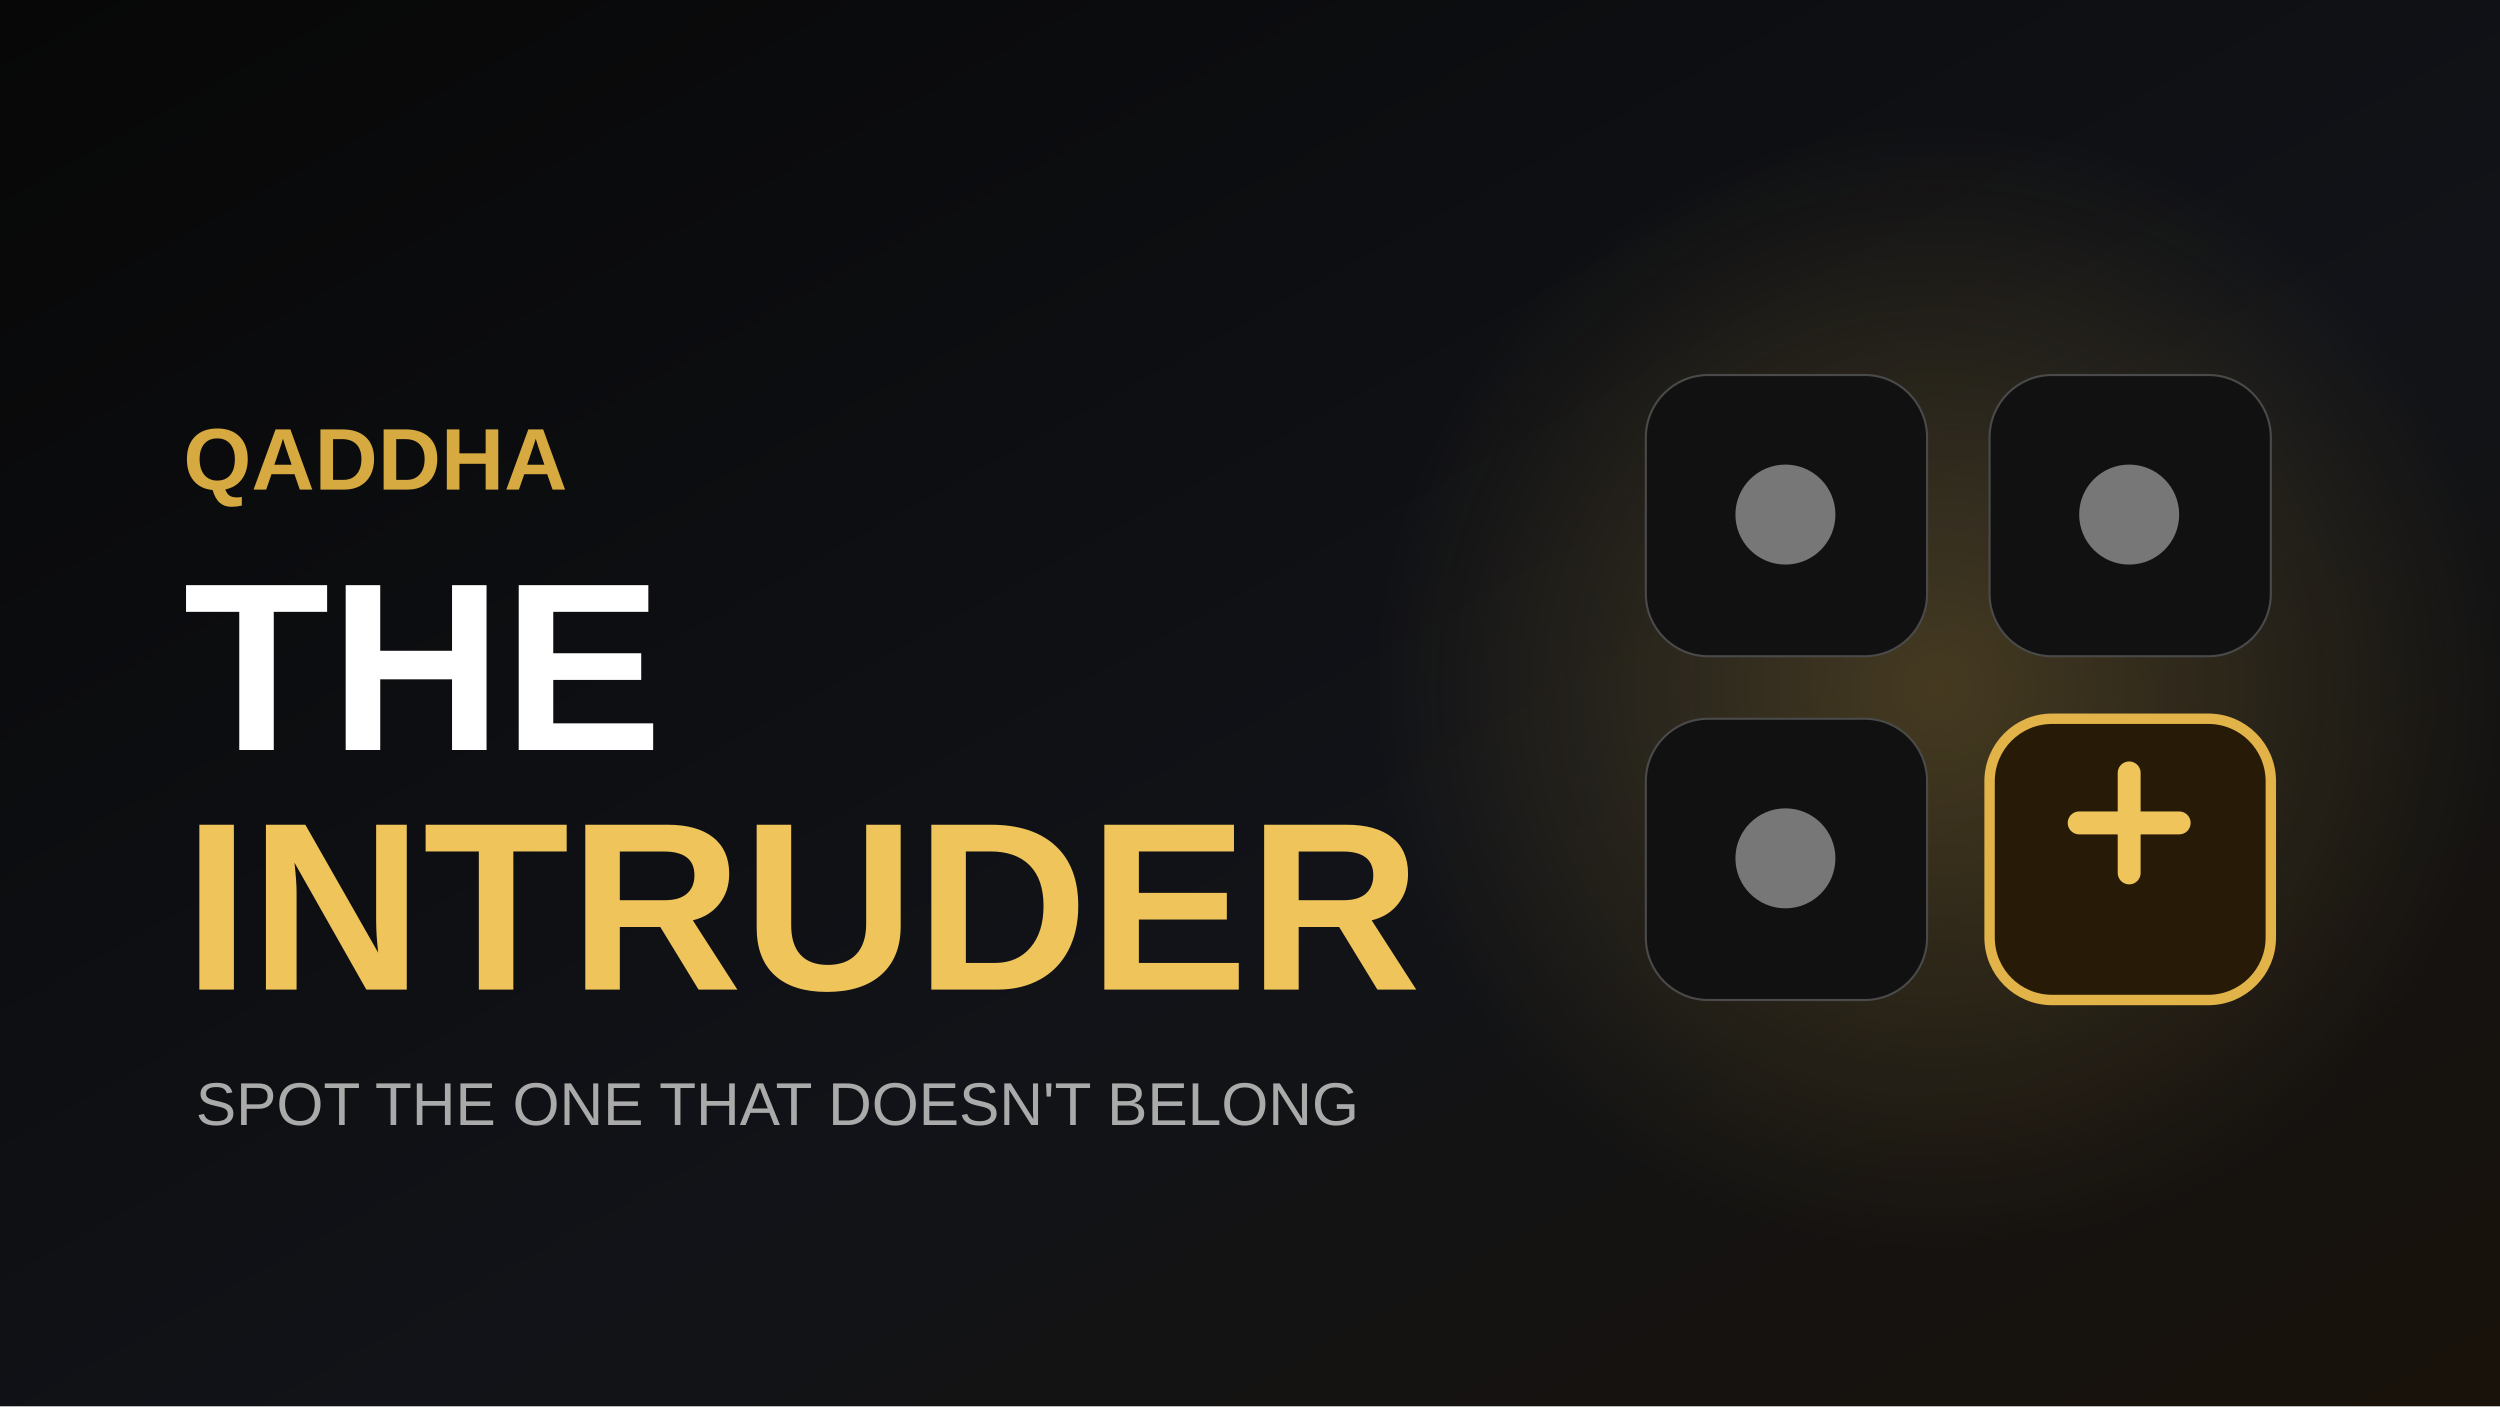
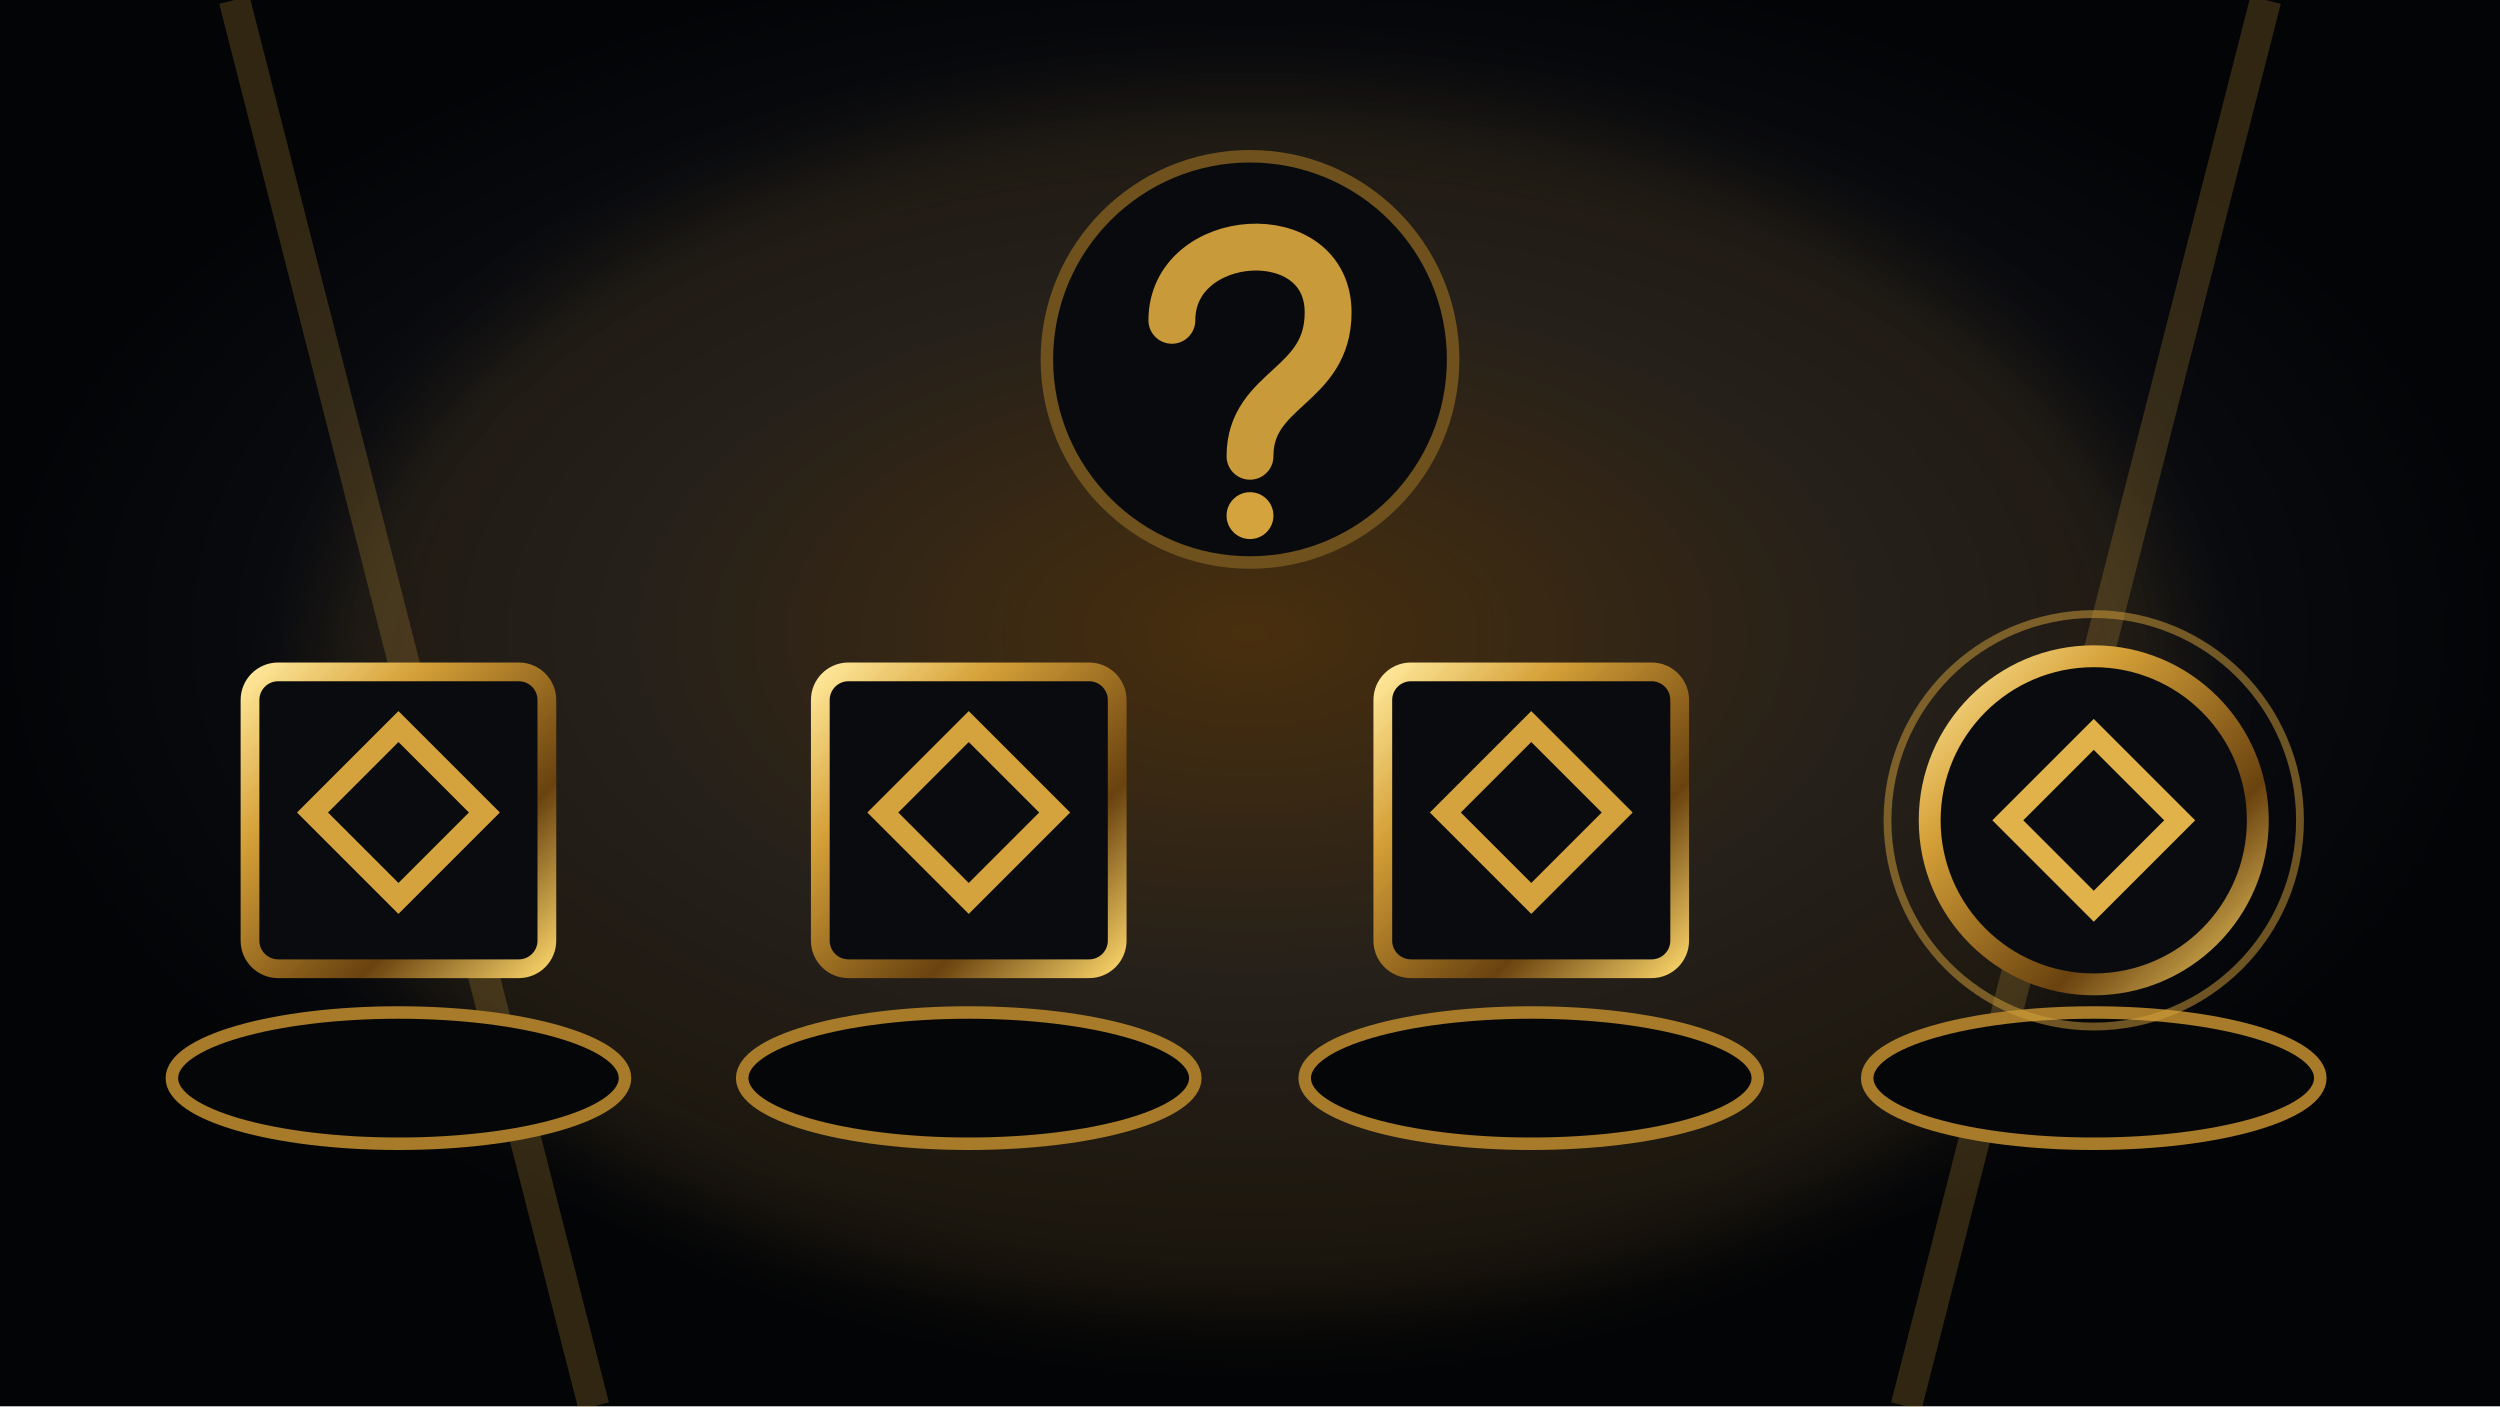
- <svg xmlns="http://www.w3.org/2000/svg" viewBox="0 0 1200 675">
+ <svg xmlns="http://www.w3.org/2000/svg" viewBox="0 0 1600 900">
  <defs>
+     <radialGradient id="bg2" cx="50%" cy="45%">
+       <stop offset="0" stop-color="#38230b" />
+       <stop offset=".5" stop-color="#101219" />
+       <stop offset="1" stop-color="#030406" />
+     </radialGradient>
    <linearGradient id="g" x1="0" y1="0" x2="1" y2="1">
-       <stop stop-color="#070707" />
-       <stop offset=".58" stop-color="#111318" />
-       <stop offset="1" stop-color="#18120a" />
+       <stop stop-color="#ffe89a" />
+       <stop offset=".28" stop-color="#d5a038" />
+       <stop offset=".7" stop-color="#69420f" />
+       <stop offset="1" stop-color="#f4ce65" />
    </linearGradient>
-     <radialGradient id="r">
-       <stop stop-color="#d8aa3f" stop-opacity=".26" />
-       <stop offset="1" stop-color="#d8aa3f" stop-opacity="0" />
-     </radialGradient>
+     <filter id="b">
+       <feGaussianBlur stdDeviation="24" />
+     </filter>
  </defs>
-   <rect width="1200" height="675" fill="url(#g)" />
-   <circle cx="930" cy="330" r="270" fill="url(#r)" />
-   <g transform="translate(790 180)">
-     <rect x="0" y="0" width="135" height="135" rx="30" fill="#111" stroke="#4a4a4a" />
-     <rect x="165" y="0" width="135" height="135" rx="30" fill="#111" stroke="#4a4a4a" />
-     <rect x="0" y="165" width="135" height="135" rx="30" fill="#111" stroke="#4a4a4a" />
-     <rect x="165" y="165" width="135" height="135" rx="30" fill="#271b08" stroke="#e1b348" stroke-width="5" />
-     <circle cx="67" cy="67" r="24" fill="#777" />
-     <circle cx="232" cy="67" r="24" fill="#777" />
-     <circle cx="67" cy="232" r="24" fill="#777" />
-     <path d="M208 215h48M232 191v48" stroke="#efc45b" stroke-width="11" stroke-linecap="round" />
+   <rect width="1600" height="900" fill="url(#bg2)" />
+   <ellipse cx="800" cy="450" rx="600" ry="390" fill="#c18b25" opacity=".12" filter="url(#b)" />
+   <g opacity=".22" stroke="#d3a13a" stroke-width="20">
+     <path d="M150 0l230 900" />
+     <path d="M1450 0l-230 900" />
  </g>
-   <text x="88" y="235" fill="#d7aa41" font-size="42" font-family="Arial" font-weight="700">QADDHA</text>
-   <text x="88" y="360" fill="#fff" font-size="115" font-family="Arial" font-weight="900">THE</text>
-   <text x="88" y="475" fill="#efc45b" font-size="115" font-family="Arial" font-weight="900">INTRUDER</text>
-   <text x="94" y="540" fill="#aaa" font-size="29" font-family="Arial">SPOT THE ONE THAT DOESN'T BELONG</text>
+   <circle cx="800" cy="230" r="130" fill="#090a0d" stroke="#6e511c" stroke-width="8" />
+   <path d="M750 205c0-58 100-65 100-5 0 48-50 48-50 92" fill="none" stroke="#c99a39" stroke-width="30" stroke-linecap="round" />
+   <circle cx="800" cy="330" r="15" fill="#d4a33e" />
+   <g transform="translate(0 80)">
+     <g transform="translate(255 0)">
+       <ellipse cx="0" cy="610" rx="145" ry="42" fill="#050608" stroke="#a77b29" stroke-width="8" />
+       <rect x="-95" y="350" width="190" height="190" rx="18" fill="#0a0b0e" stroke="url(#g)" stroke-width="12" />
+       <path d="M0 385l55 55-55 55-55-55z" fill="none" stroke="#d5a33e" stroke-width="14" />
+     </g>
+     <g transform="translate(620 0)">
+       <ellipse cx="0" cy="610" rx="145" ry="42" fill="#050608" stroke="#a77b29" stroke-width="8" />
+       <rect x="-95" y="350" width="190" height="190" rx="18" fill="#0a0b0e" stroke="url(#g)" stroke-width="12" />
+       <path d="M0 385l55 55-55 55-55-55z" fill="none" stroke="#d5a33e" stroke-width="14" />
+     </g>
+     <g transform="translate(980 0)">
+       <ellipse cx="0" cy="610" rx="145" ry="42" fill="#050608" stroke="#a77b29" stroke-width="8" />
+       <rect x="-95" y="350" width="190" height="190" rx="18" fill="#0a0b0e" stroke="url(#g)" stroke-width="12" />
+       <path d="M0 385l55 55-55 55-55-55z" fill="none" stroke="#d5a33e" stroke-width="14" />
+     </g>
+     <g transform="translate(1340 0)">
+       <ellipse cx="0" cy="610" rx="145" ry="42" fill="#050608" stroke="#a77b29" stroke-width="8" />
+       <circle cx="0" cy="445" r="105" fill="#0a0b0e" stroke="url(#g)" stroke-width="14" />
+       <circle cx="0" cy="445" r="132" fill="none" stroke="#d6a23c" stroke-width="5" opacity=".5" />
+       <path d="M0 390l55 55-55 55-55-55z" fill="none" stroke="#e1b24a" stroke-width="14" />
+     </g>
+   </g>
</svg>
